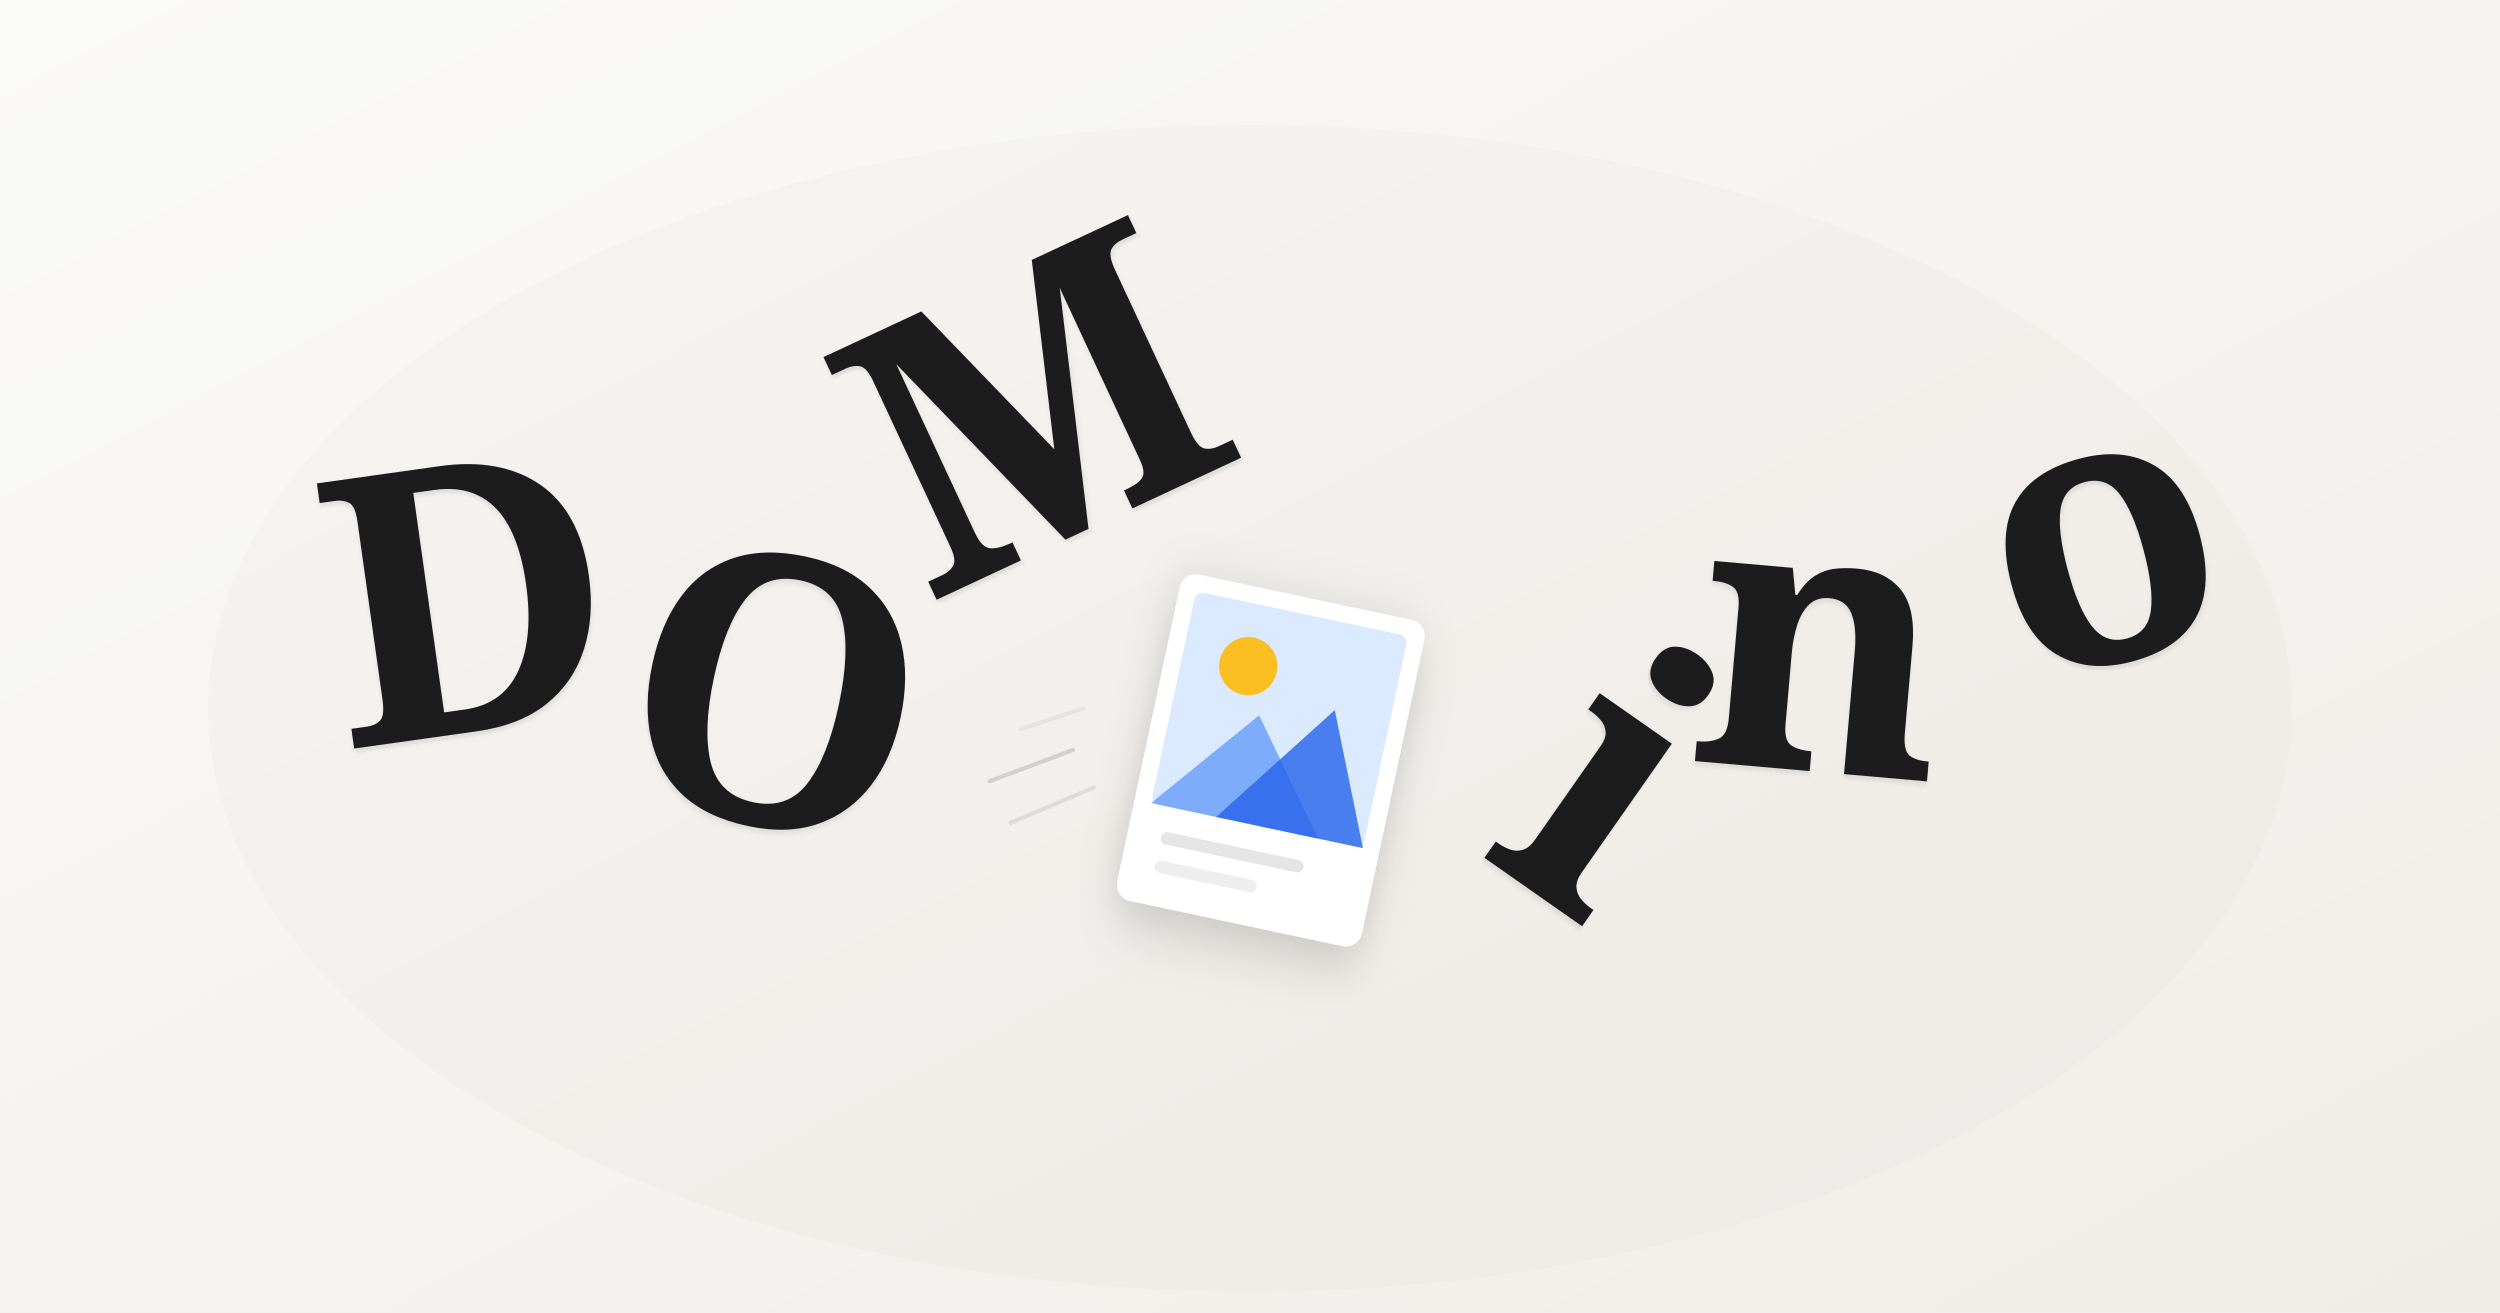
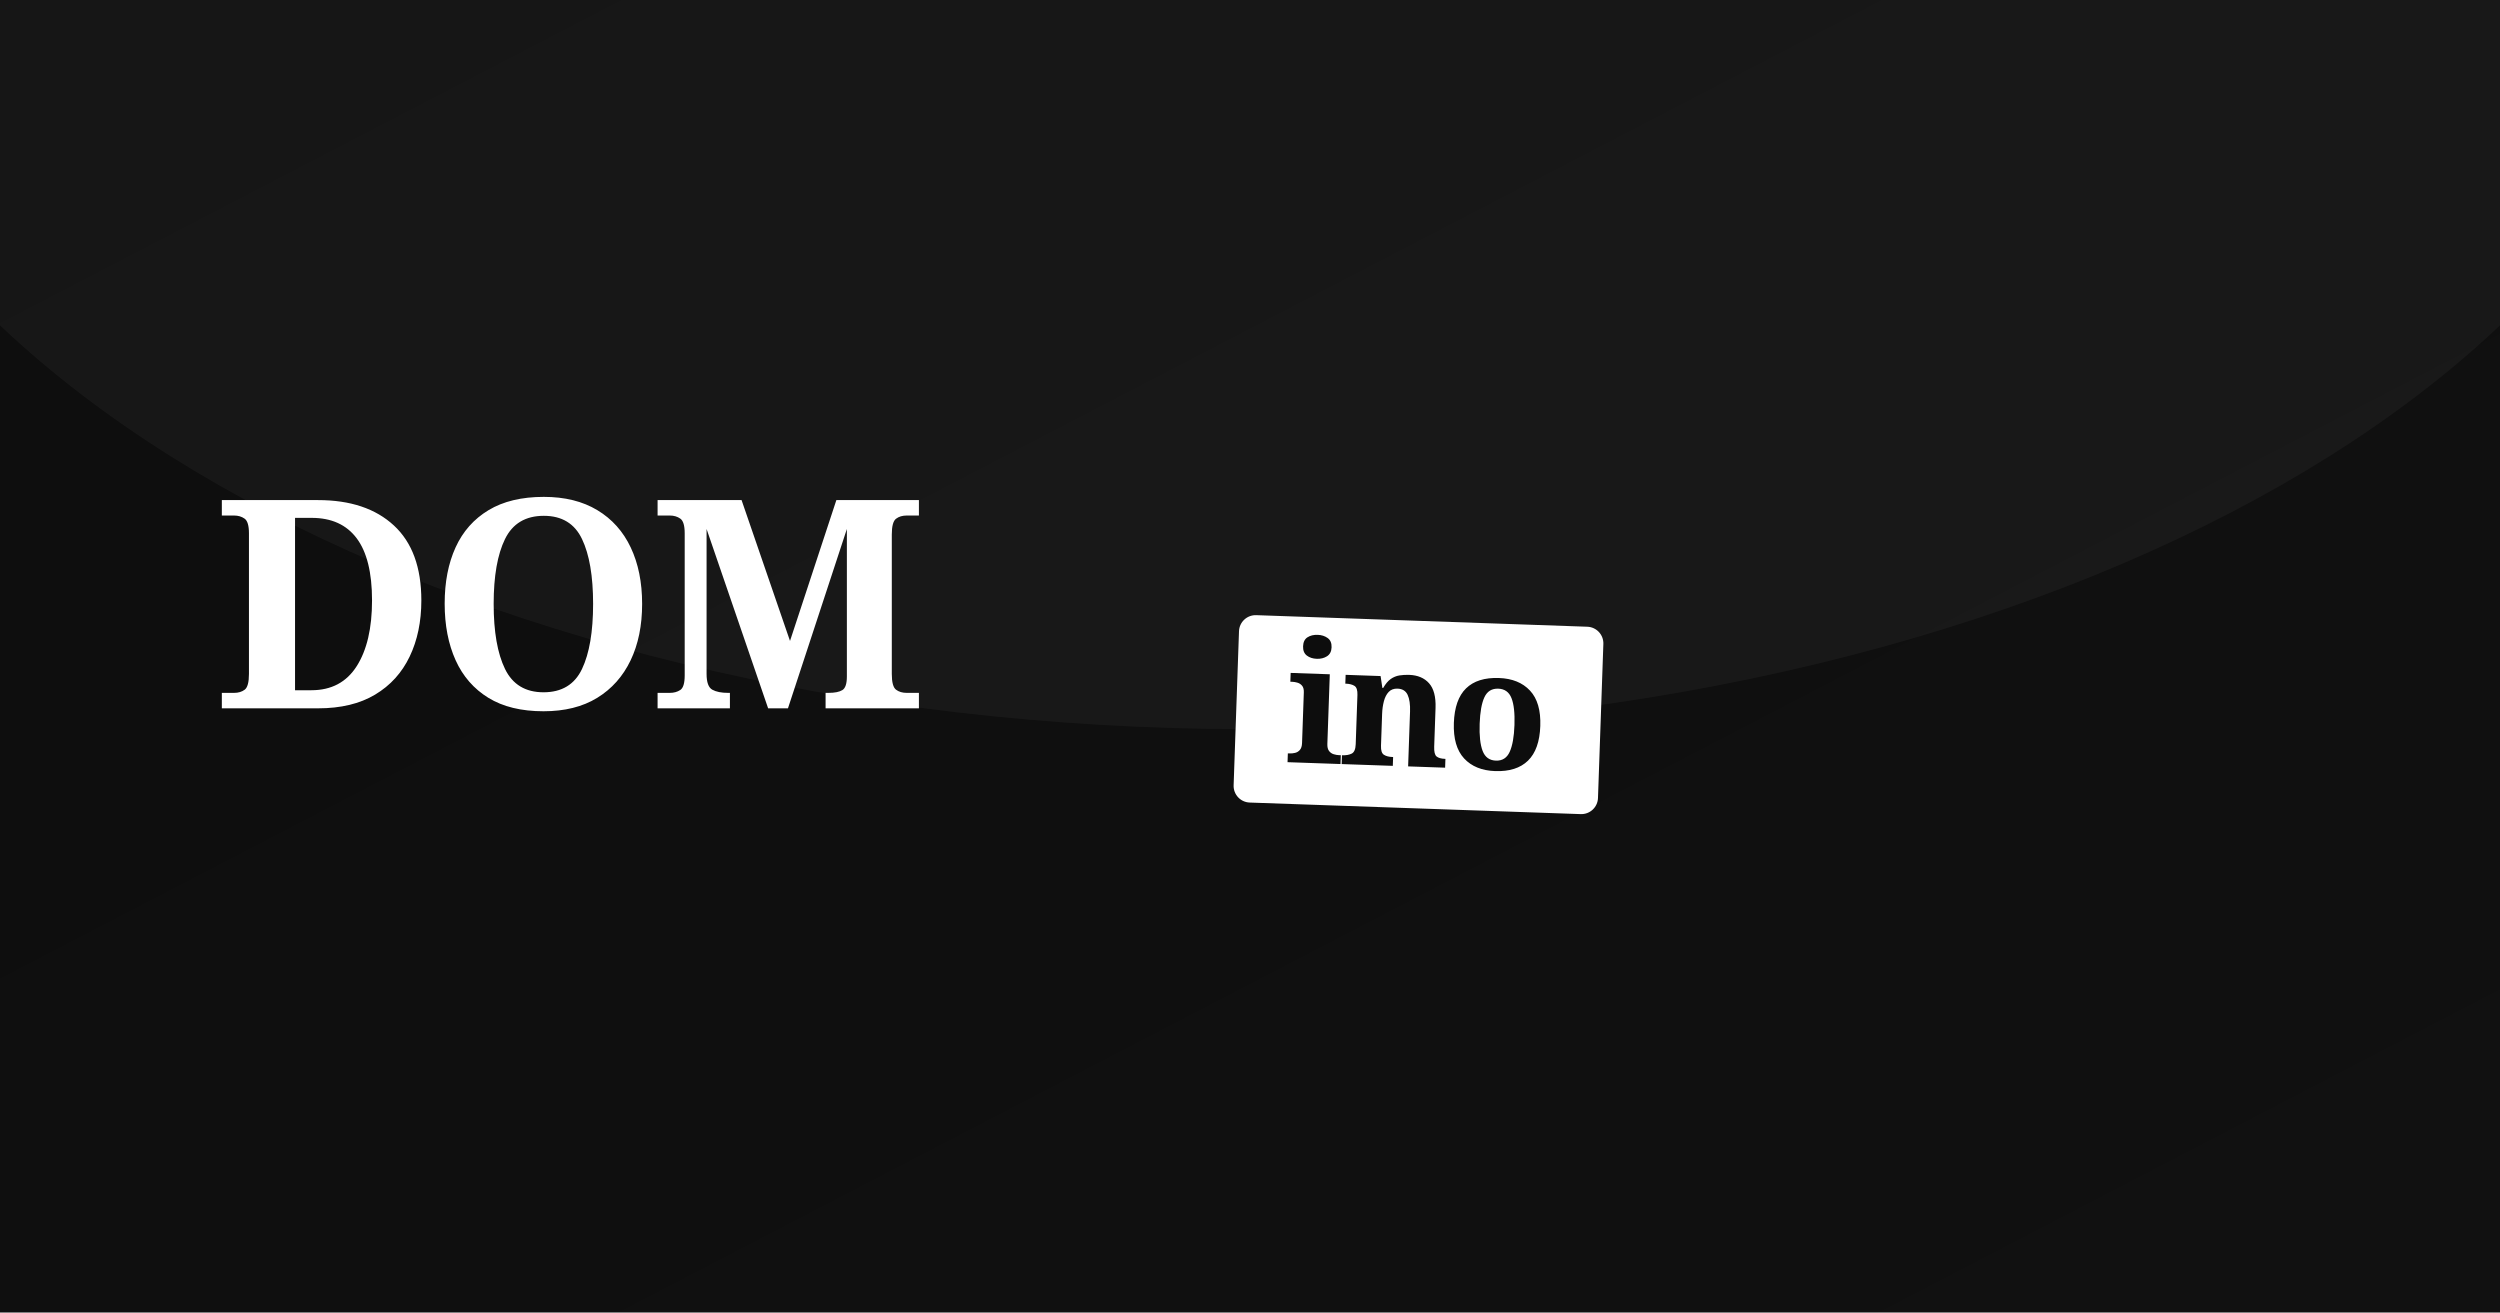
<svg xmlns="http://www.w3.org/2000/svg" width="1200" height="630" viewBox="0 0 1200 630" fill="none">
  <defs>
    <linearGradient id="bg" x1="0%" y1="0%" x2="100%" y2="100%">
-       <stop offset="0%" stop-color="#fafaf8" />
-       <stop offset="100%" stop-color="#f0ede8" />
+       <stop offset="0%" stop-color="#0d0d0d" />
+       <stop offset="100%" stop-color="#111111" />
    </linearGradient>
-     <filter id="textShadow" x="-10%" y="-10%" width="120%" height="120%">
-       <feDropShadow dx="0" dy="2" stdDeviation="1" flood-color="#000" flood-opacity="0.08" />
-     </filter>
-     <filter id="imageShadow" x="-30%" y="-20%" width="160%" height="150%">
-       <feDropShadow dx="0" dy="8" stdDeviation="12" flood-color="#000" flood-opacity="0.18" />
-     </filter>
  </defs>
  <rect width="1200" height="630" fill="url(#bg)" />
-   <ellipse cx="600" cy="340" rx="500" ry="280" fill="#c8c3b9" opacity="0.08" />
-   <g transform="translate(165, 360) rotate(-8)" filter="url(#textShadow)">
-     <text font-family="'Source Serif 4', Georgia, serif" font-size="180" font-weight="700" fill="#1a1a1a" letter-spacing="-0.02em">D</text>
-   </g>
-   <g transform="translate(290, 380) rotate(12)" filter="url(#textShadow)">
-     <text font-family="'Source Serif 4', Georgia, serif" font-size="180" font-weight="700" fill="#1a1a1a" letter-spacing="-0.02em">O</text>
-   </g>
-   <g transform="translate(445, 290) rotate(-25)" filter="url(#textShadow)">
-     <text font-family="'Source Serif 4', Georgia, serif" font-size="180" font-weight="700" fill="#1a1a1a" letter-spacing="-0.02em">M</text>
-   </g>
-   <g transform="translate(710, 410) rotate(35)" filter="url(#textShadow)">
-     <text font-family="'Source Serif 4', Georgia, serif" font-size="180" font-weight="700" fill="#1a1a1a" letter-spacing="-0.02em">i</text>
-   </g>
-   <g transform="translate(810, 365) rotate(5)" filter="url(#textShadow)">
-     <text font-family="'Source Serif 4', Georgia, serif" font-size="180" font-weight="700" fill="#1a1a1a" letter-spacing="-0.02em">n</text>
-   </g>
-   <g transform="translate(970, 330) rotate(-15)" filter="url(#textShadow)">
-     <text font-family="'Source Serif 4', Georgia, serif" font-size="180" font-weight="700" fill="#1a1a1a" letter-spacing="-0.02em">o</text>
-   </g>
-   <g transform="translate(610, 365) rotate(12)" filter="url(#imageShadow)">
-     <rect x="-60" y="-80" width="120" height="160" rx="8" fill="#fff" />
-     <rect x="-52" y="-72" width="104" height="104" rx="4" fill="#dbeafe" />
-     <circle cx="-20" cy="-42" r="14" fill="#fbbf24" />
-     <path d="M-52 32 L-10 -20 L30 32 L-52 32Z" fill="#3b82f6" opacity="0.6" />
-     <path d="M-20 32 L25 -30 L52 32 L-20 32Z" fill="#2563eb" opacity="0.8" />
-     <rect x="-44" y="44" width="70" height="6" rx="3" fill="#e5e5e5" />
-     <rect x="-44" y="58" width="50" height="6" rx="3" fill="#eeeeee" />
-   </g>
-   <g opacity="0.18" stroke="#444" stroke-width="2" stroke-linecap="round">
-     <line x1="475" y1="375" x2="515" y2="360" />
-     <line x1="485" y1="395" x2="525" y2="378" opacity="0.6" />
-     <line x1="490" y1="350" x2="520" y2="340" opacity="0.4" />
+   <ellipse cx="600" cy="-50" rx="700" ry="400" fill="white" opacity="0.04" />
+   <g transform="translate(600, 340)">
+     <text x="-155" y="0" font-family="'Crimson Pro', Georgia, serif" font-size="140" font-weight="700" fill="#ffffff" letter-spacing="-0.03em" text-anchor="end">DOM</text>
+     <g transform="translate(-5, -45) rotate(2)">
+       <rect x="0" y="0" width="175" height="90" rx="8" fill="#ffffff" />
+       <text x="87" y="70" font-family="'Crimson Pro', Georgia, serif" font-size="80" font-weight="700" fill="#0d0d0d" letter-spacing="-0.03em" text-anchor="middle">ino</text>
+     </g>
  </g>
</svg>
